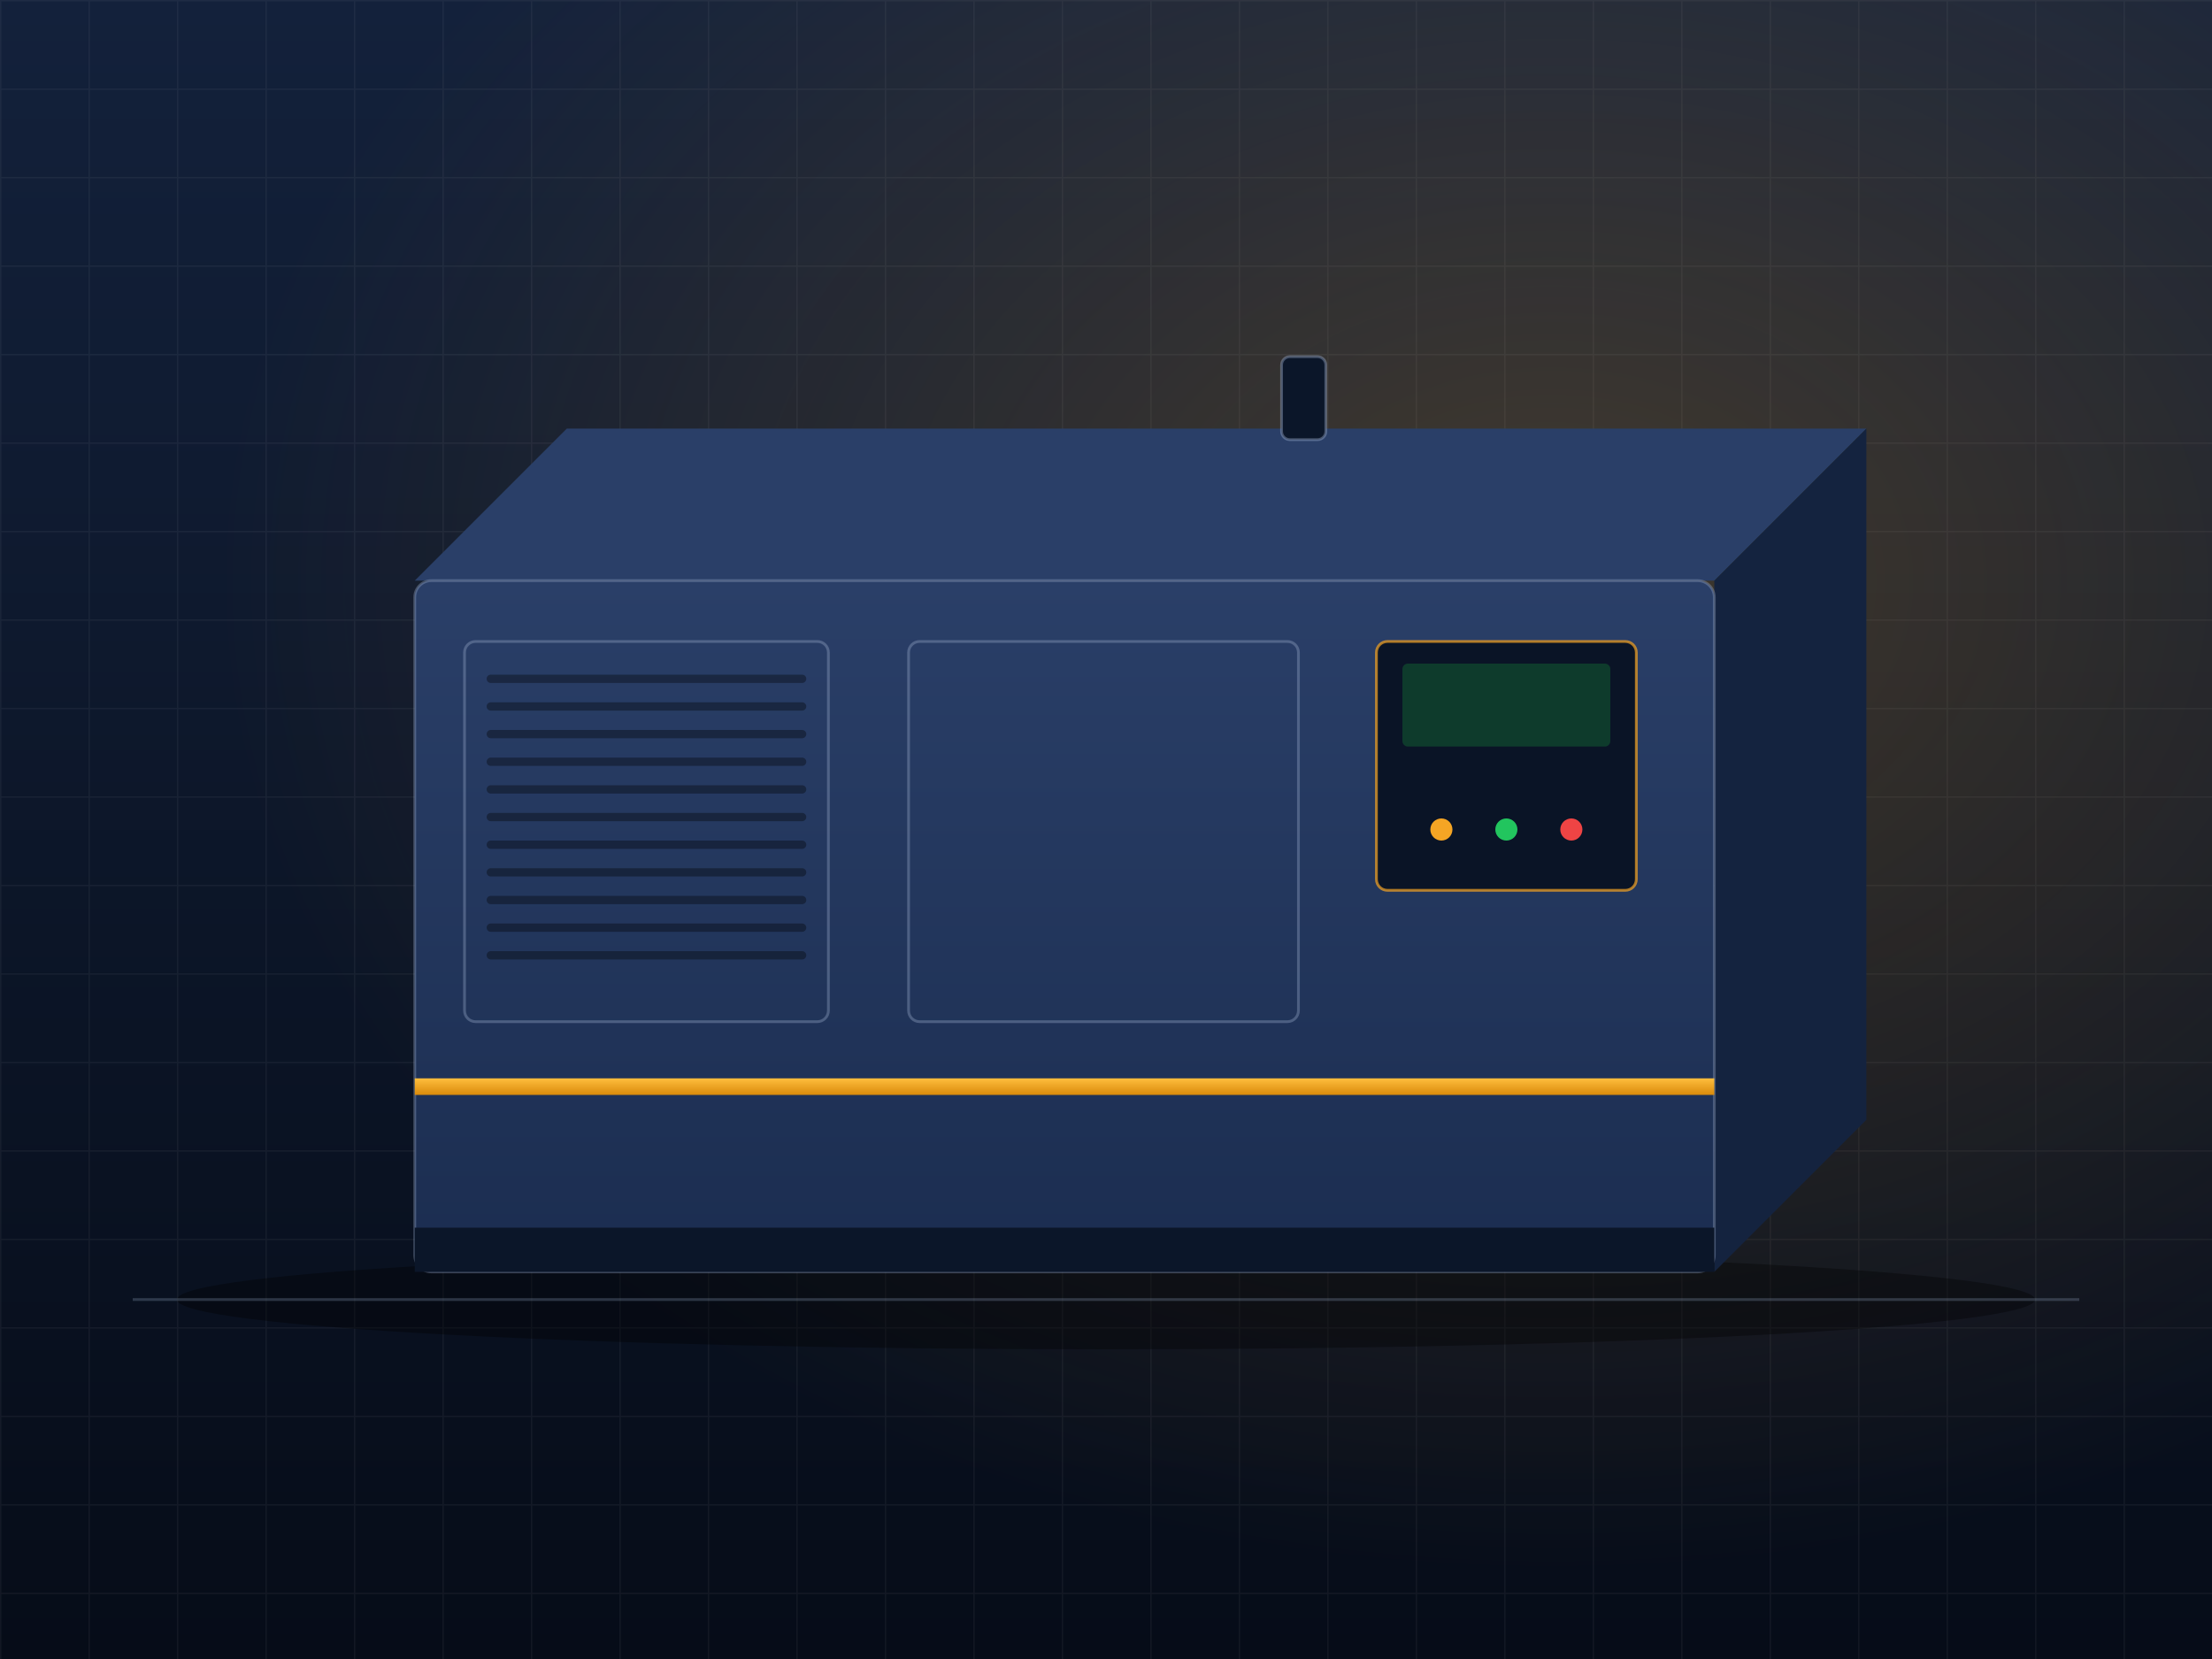
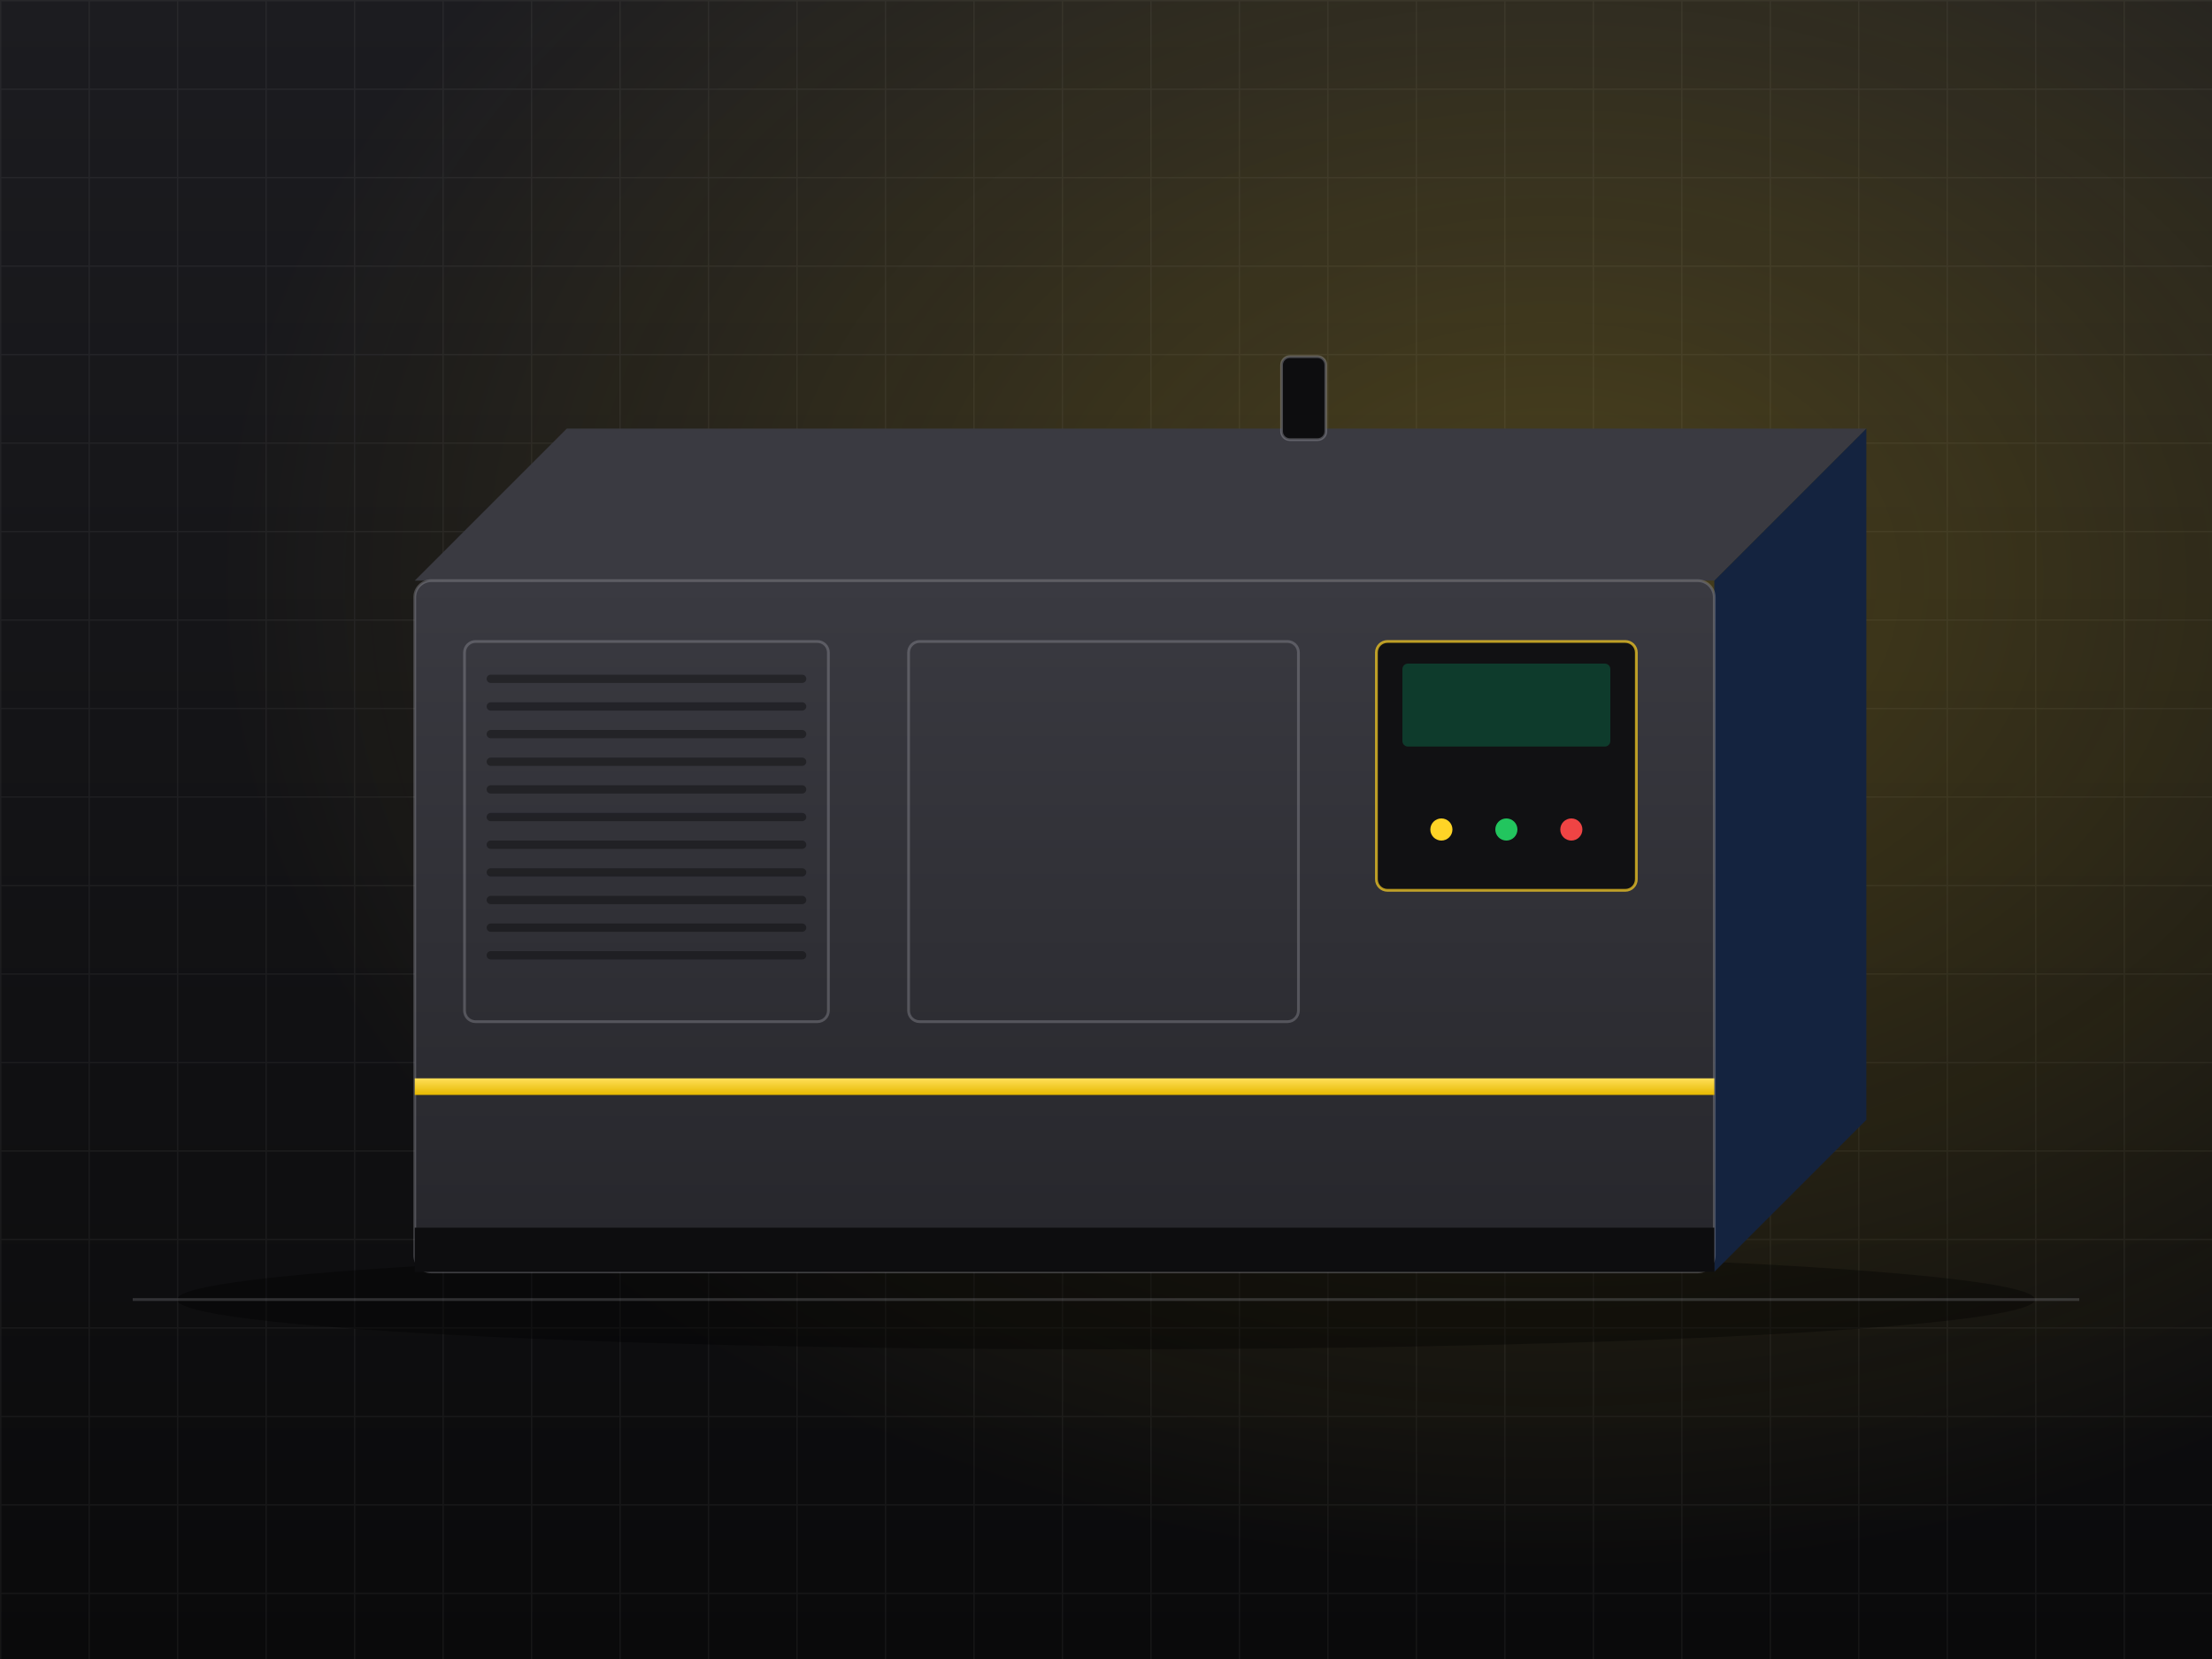
<svg xmlns="http://www.w3.org/2000/svg" viewBox="0 0 800 600" width="800" height="600">
  <defs>
    <linearGradient id="bg" x1="0" y1="0" x2="0" y2="1">
-       <stop offset="0" stop-color="#13213b" />
-       <stop offset="1" stop-color="#060c18" />
+       <stop offset="0" stop-color="#1c1c20" />
+       <stop offset="1" stop-color="#0a0a0b" />
    </linearGradient>
    <radialGradient id="gl" cx="0.7" cy="0.35" r="0.6">
-       <stop offset="0" stop-color="#f5a524" stop-opacity=".22" />
-       <stop offset="1" stop-color="#f5a524" stop-opacity="0" />
+       <stop offset="0" stop-color="#ffd426" stop-opacity=".22" />
+       <stop offset="1" stop-color="#ffd426" stop-opacity="0" />
    </radialGradient>
    <pattern id="grid" width="32" height="32" patternUnits="userSpaceOnUse">
      <path d="M32 0H0V32" fill="none" stroke="#fff" stroke-opacity=".05" />
    </pattern>
    <linearGradient id="steel" x1="0" y1="0" x2="0" y2="1">
-       <stop offset="0" stop-color="#2a3f68" />
-       <stop offset="1" stop-color="#1b2d50" />
+       <stop offset="0" stop-color="#3a3a41" />
+       <stop offset="1" stop-color="#26262b" />
    </linearGradient>
    <linearGradient id="amber" x1="0" y1="0" x2="0" y2="1">
-       <stop offset="0" stop-color="#ffbe3d" />
-       <stop offset="1" stop-color="#d98a0b" />
+       <stop offset="0" stop-color="#ffdf58" />
+       <stop offset="1" stop-color="#e6b800" />
    </linearGradient>
  </defs>
  <rect width="800" height="600" fill="url(#bg)" />
  <rect width="800" height="600" fill="url(#grid)" />
  <rect width="800" height="600" fill="url(#gl)" />
  <ellipse cx="400.0" cy="470" rx="336.0" ry="18" fill="#000" opacity=".35" />
-   <line x1="48.0" x2="752.0" y1="470" y2="470" stroke="#9fb0cf" stroke-opacity=".25" />
+   <line x1="48.0" x2="752.0" y1="470" y2="470" stroke="#a1a1aa" stroke-opacity=".25" />
  <g>
-     <polygon points="150,210 620,210 675.0,155.0 205.0,155.0" fill="#2a3f68" />
+     <polygon points="150,210 620,210 675.0,155.0 205.0,155.0" fill="#3a3a41" />
    <polygon points="620,210 675.0,155.0 675.0,405.0 620,460" fill="#14233f" />
-     <rect x="150" y="210" width="470" height="250" rx="6" fill="url(#steel)" stroke="#9fb0cf" stroke-opacity=".35" />
-     <rect x="150" y="444" width="470" height="16" fill="#0b1629" />
-     <rect x="168" y="232" width="131.6" height="137.5" rx="4" fill="none" stroke="#9fb0cf" stroke-opacity=".35" />
+     <rect x="150" y="210" width="470" height="250" rx="6" fill="url(#steel)" stroke="#a1a1aa" stroke-opacity=".35" />
+     <rect x="150" y="444" width="470" height="16" fill="#0d0d0f" />
+     <rect x="168" y="232" width="131.6" height="137.5" rx="4" fill="none" stroke="#a1a1aa" stroke-opacity=".35" />
    <rect x="176" y="244" width="115.6" height="3" rx="1.5" fill="#000" opacity=".35" />
    <rect x="176" y="254" width="115.6" height="3" rx="1.5" fill="#000" opacity=".35" />
    <rect x="176" y="264" width="115.6" height="3" rx="1.5" fill="#000" opacity=".35" />
    <rect x="176" y="274" width="115.6" height="3" rx="1.5" fill="#000" opacity=".35" />
    <rect x="176" y="284" width="115.6" height="3" rx="1.5" fill="#000" opacity=".35" />
    <rect x="176" y="294" width="115.6" height="3" rx="1.5" fill="#000" opacity=".35" />
    <rect x="176" y="304" width="115.6" height="3" rx="1.5" fill="#000" opacity=".35" />
    <rect x="176" y="314" width="115.6" height="3" rx="1.5" fill="#000" opacity=".35" />
    <rect x="176" y="324" width="115.6" height="3" rx="1.5" fill="#000" opacity=".35" />
    <rect x="176" y="334" width="115.6" height="3" rx="1.5" fill="#000" opacity=".35" />
    <rect x="176" y="344" width="115.6" height="3" rx="1.5" fill="#000" opacity=".35" />
-     <rect x="328.6" y="232" width="141.0" height="137.5" rx="4" fill="none" stroke="#9fb0cf" stroke-opacity=".35" />
-     <rect x="497.8" y="232" width="94.0" height="90.0" rx="4" fill="#0a1426" stroke="#f5a524" stroke-opacity=".7" />
+     <rect x="328.6" y="232" width="141.0" height="137.5" rx="4" fill="none" stroke="#a1a1aa" stroke-opacity=".35" />
+     <rect x="497.8" y="232" width="94.0" height="90.0" rx="4" fill="#111113" stroke="#ffd426" stroke-opacity=".7" />
    <rect x="507.2" y="240" width="75.2" height="30.0" rx="2" fill="#0e3b2c" />
-     <circle cx="521.3" cy="300.0" r="4" fill="#f5a524" />
+     <circle cx="521.3" cy="300.0" r="4" fill="#ffd426" />
    <circle cx="544.8" cy="300.0" r="4" fill="#22c55e" />
    <circle cx="568.3" cy="300.0" r="4" fill="#ef4444" />
    <rect x="150" y="390.0" width="470" height="6" fill="url(#amber)" />
-     <rect x="463.5" y="129.0" width="16" height="30" rx="3" fill="#0b1629" stroke="#9fb0cf" stroke-opacity=".4" />
+     <rect x="463.5" y="129.0" width="16" height="30" rx="3" fill="#0d0d0f" stroke="#a1a1aa" stroke-opacity=".4" />
  </g>
</svg>
